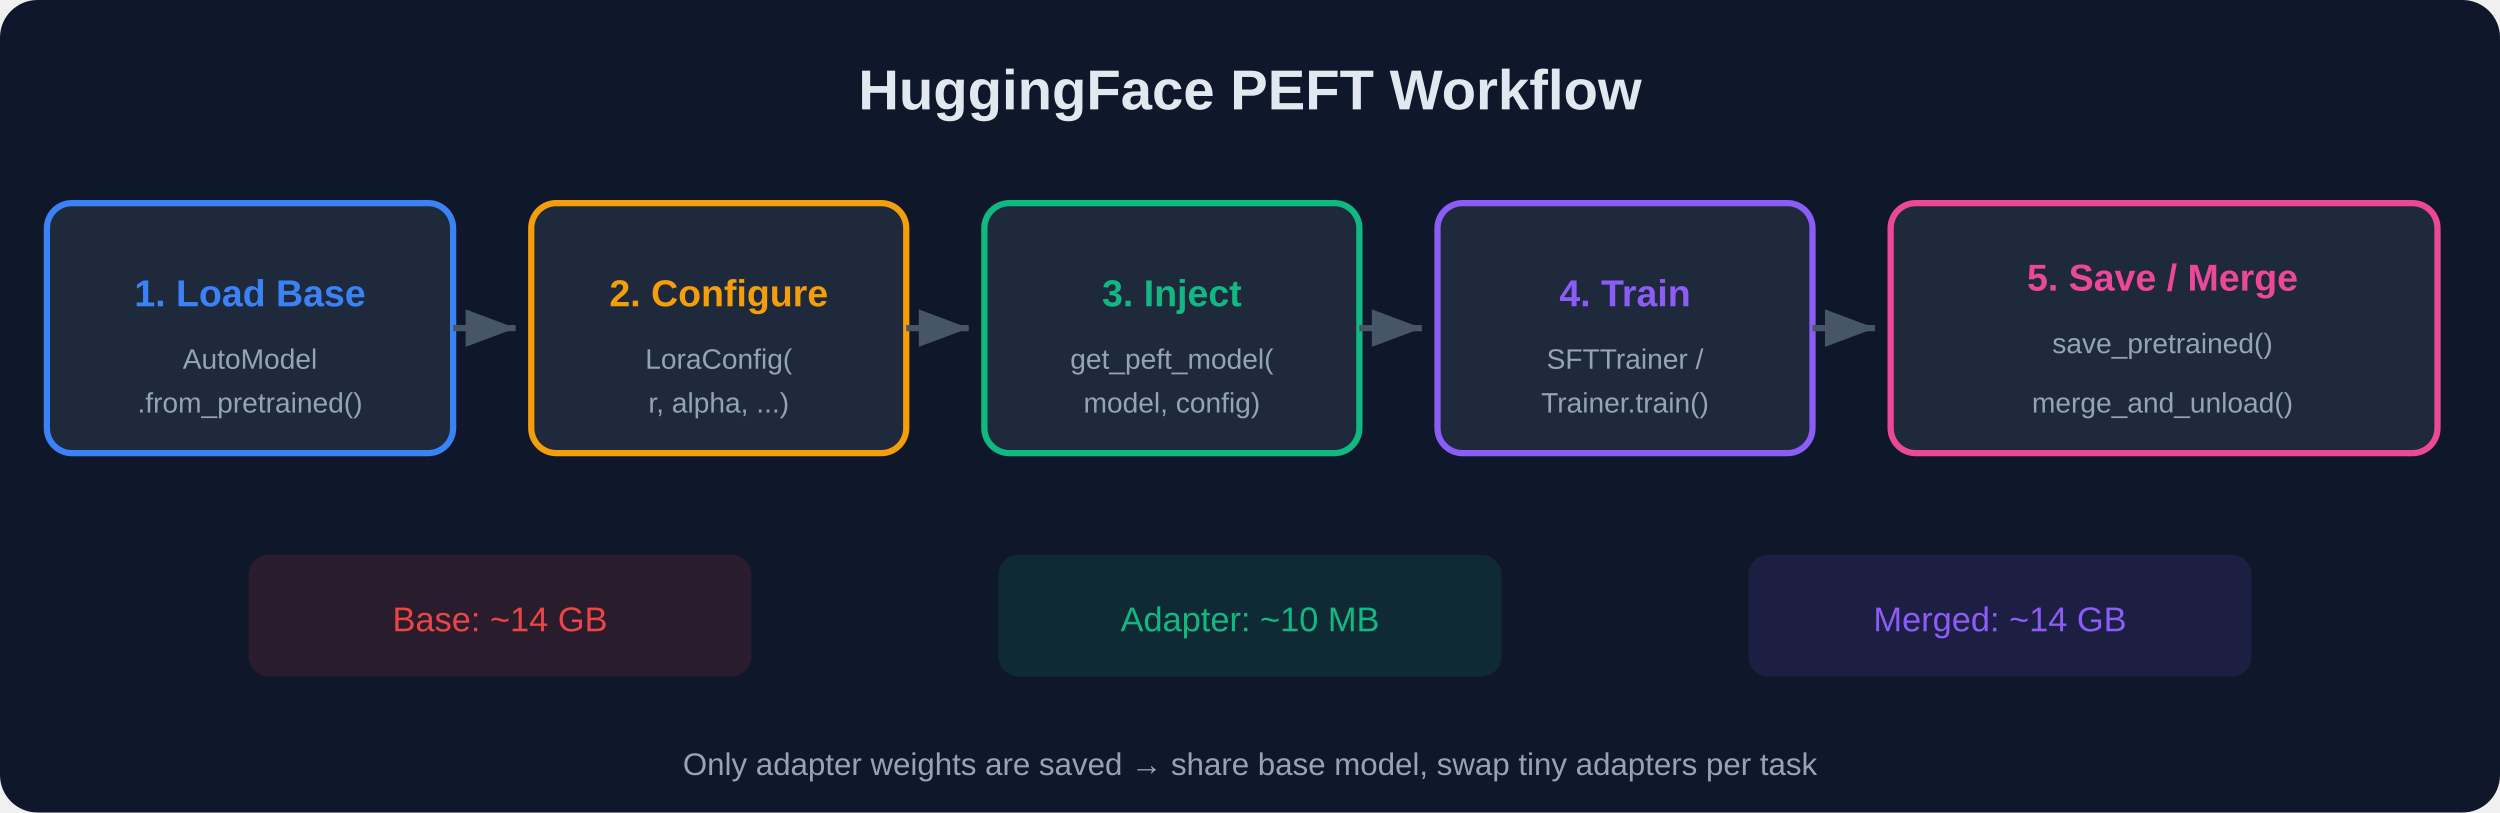
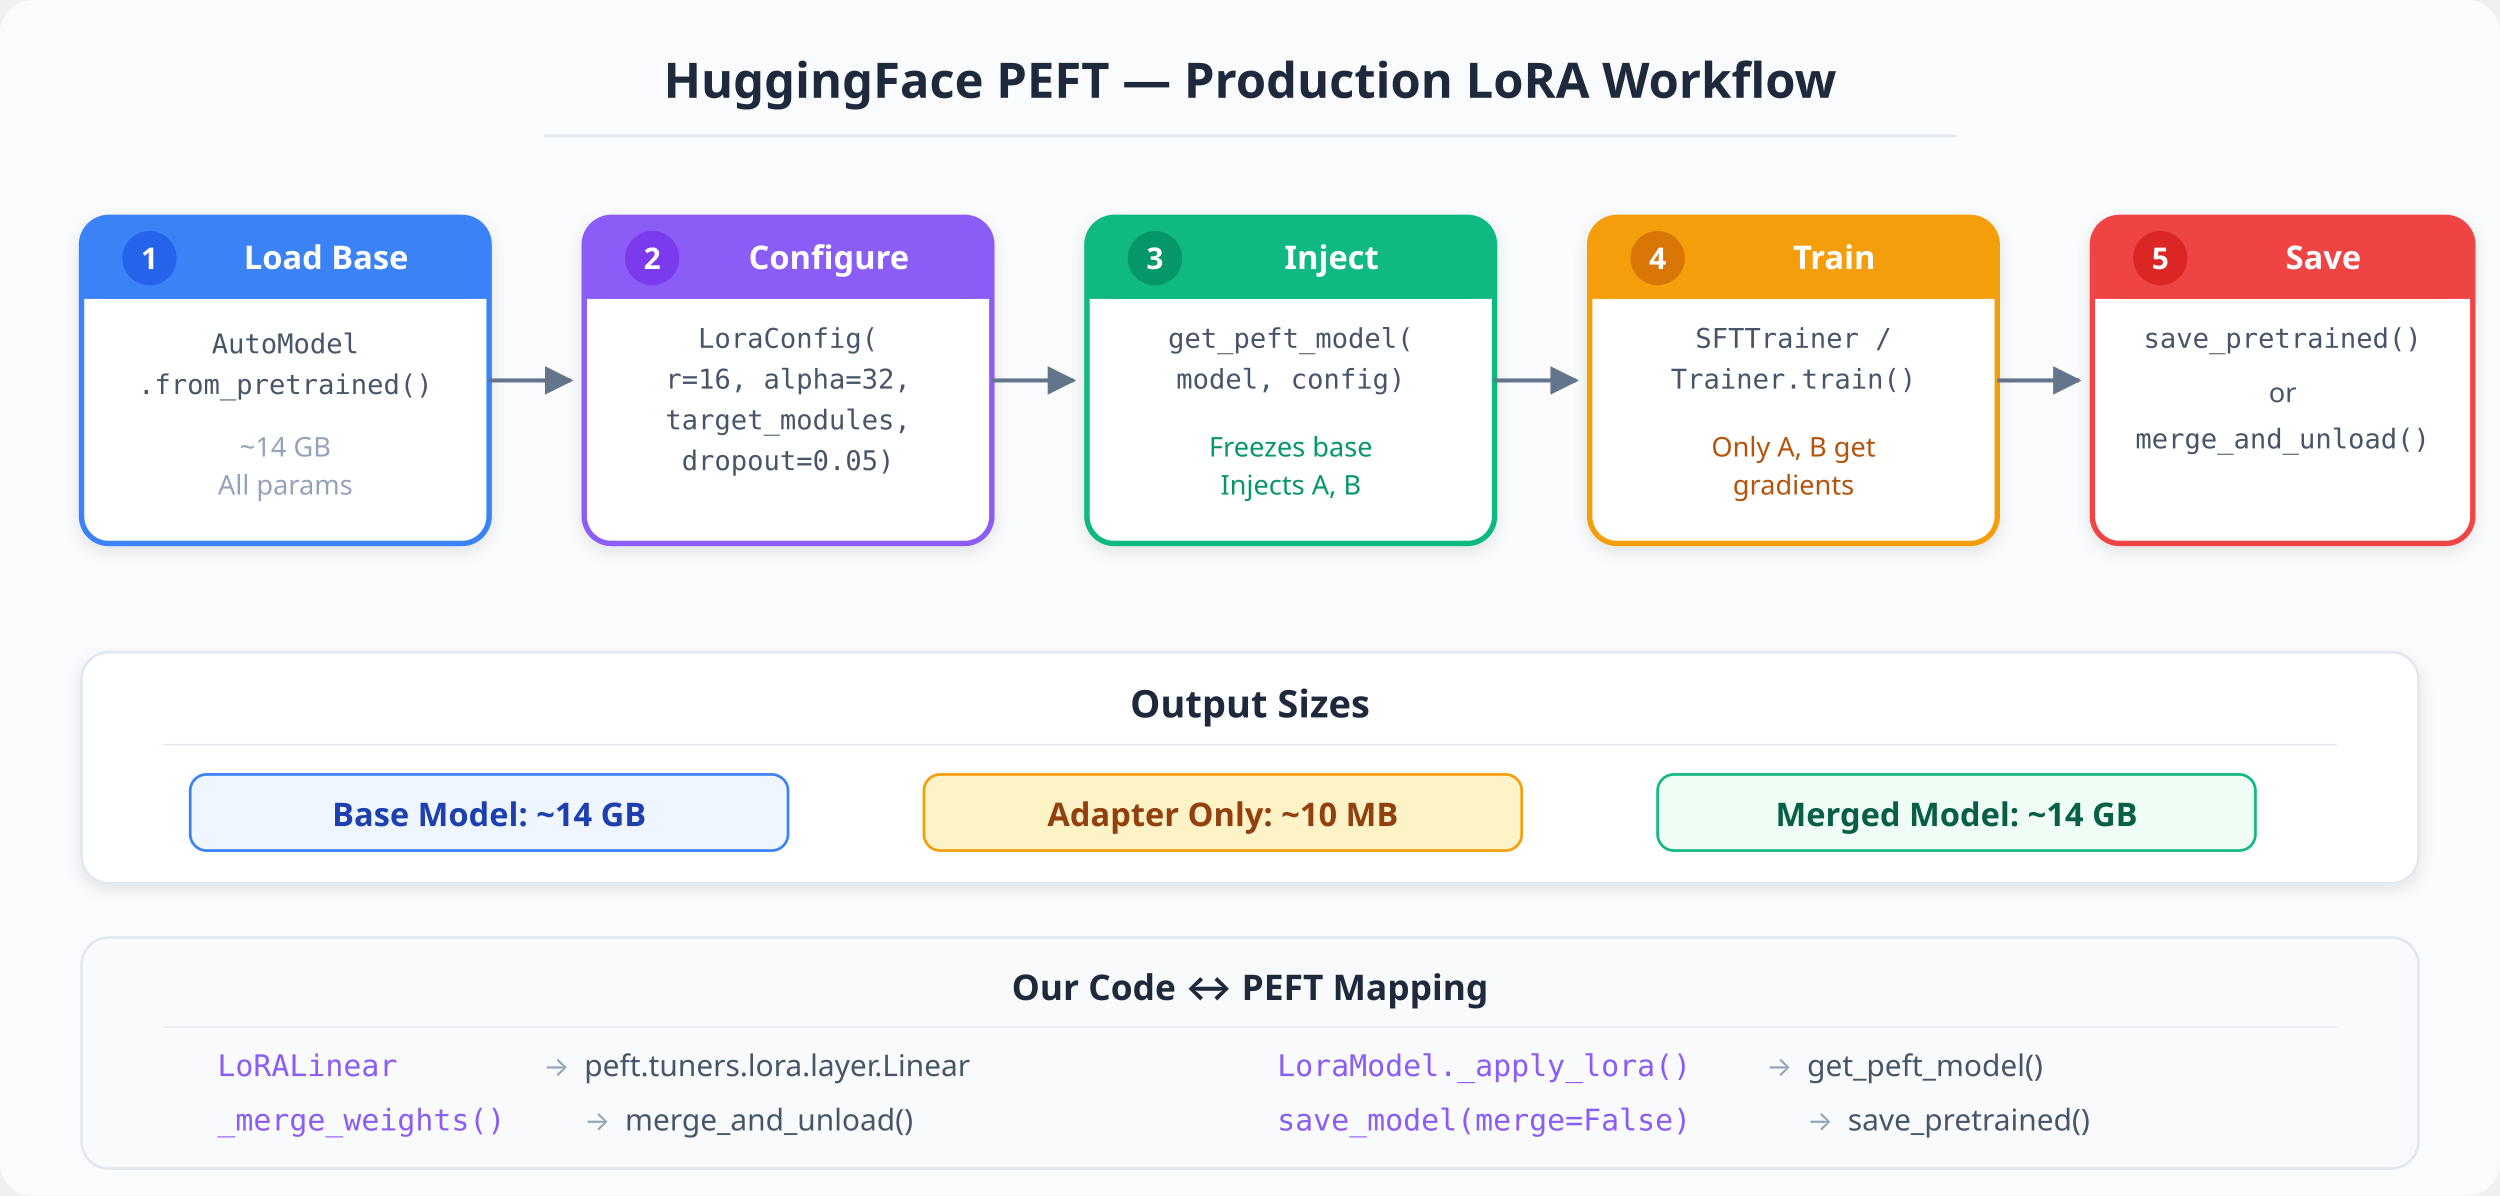
- <svg xmlns="http://www.w3.org/2000/svg" viewBox="0 0 800 260">
+ <svg xmlns="http://www.w3.org/2000/svg" viewBox="0 0 920 440" font-family="'Segoe UI', system-ui, -apple-system, sans-serif">
  <defs>
-     <marker id="apw" markerWidth="8" markerHeight="6" refX="8" refY="3" orient="auto">
-       <polygon points="0,0 8,3 0,6" fill="#475569" />
+     <filter id="shadow" x="-4%" y="-4%" width="108%" height="112%">
+       <feDropShadow dx="0" dy="2" stdDeviation="3" flood-opacity="0.1" />
+     </filter>
+     <marker id="arr" viewBox="0 0 10 10" refX="9" refY="5" markerWidth="7" markerHeight="7" orient="auto">
+       <path d="M 0 0 L 10 5 L 0 10 z" fill="#64748B" />
    </marker>
  </defs>
-   <rect width="800" height="260" rx="12" fill="#0f172a" />
-   <text x="400" y="35" text-anchor="middle" fill="#e2e8f0" font-family="Arial,sans-serif" font-size="18" font-weight="bold">HuggingFace PEFT Workflow</text>
-   <rect x="15" y="65" width="130" height="80" rx="8" fill="#1e293b" stroke="#3b82f6" stroke-width="2" />
-   <text x="80" y="98" text-anchor="middle" fill="#3b82f6" font-family="Arial,sans-serif" font-size="12" font-weight="bold">1. Load Base</text>
-   <text x="80" y="118" text-anchor="middle" fill="#94a3b8" font-family="Arial,sans-serif" font-size="9">AutoModel</text>
-   <text x="80" y="132" text-anchor="middle" fill="#94a3b8" font-family="Arial,sans-serif" font-size="9">.from_pretrained()</text>
-   <line x1="145" y1="105" x2="165" y2="105" stroke="#475569" stroke-width="2" marker-end="url(#apw)" />
-   <rect x="170" y="65" width="120" height="80" rx="8" fill="#1e293b" stroke="#f59e0b" stroke-width="2" />
-   <text x="230" y="98" text-anchor="middle" fill="#f59e0b" font-family="Arial,sans-serif" font-size="12" font-weight="bold">2. Configure</text>
-   <text x="230" y="118" text-anchor="middle" fill="#94a3b8" font-family="Arial,sans-serif" font-size="9">LoraConfig(</text>
-   <text x="230" y="132" text-anchor="middle" fill="#94a3b8" font-family="Arial,sans-serif" font-size="9">r, alpha, ...)</text>
-   <line x1="290" y1="105" x2="310" y2="105" stroke="#475569" stroke-width="2" marker-end="url(#apw)" />
-   <rect x="315" y="65" width="120" height="80" rx="8" fill="#1e293b" stroke="#10b981" stroke-width="2" />
-   <text x="375" y="98" text-anchor="middle" fill="#10b981" font-family="Arial,sans-serif" font-size="12" font-weight="bold">3. Inject</text>
-   <text x="375" y="118" text-anchor="middle" fill="#94a3b8" font-family="Arial,sans-serif" font-size="9">get_peft_model(</text>
-   <text x="375" y="132" text-anchor="middle" fill="#94a3b8" font-family="Arial,sans-serif" font-size="9">model, config)</text>
-   <line x1="435" y1="105" x2="455" y2="105" stroke="#475569" stroke-width="2" marker-end="url(#apw)" />
-   <rect x="460" y="65" width="120" height="80" rx="8" fill="#1e293b" stroke="#8b5cf6" stroke-width="2" />
-   <text x="520" y="98" text-anchor="middle" fill="#8b5cf6" font-family="Arial,sans-serif" font-size="12" font-weight="bold">4. Train</text>
-   <text x="520" y="118" text-anchor="middle" fill="#94a3b8" font-family="Arial,sans-serif" font-size="9">SFTTrainer /</text>
-   <text x="520" y="132" text-anchor="middle" fill="#94a3b8" font-family="Arial,sans-serif" font-size="9">Trainer.train()</text>
-   <line x1="580" y1="105" x2="600" y2="105" stroke="#475569" stroke-width="2" marker-end="url(#apw)" />
-   <rect x="605" y="65" width="175" height="80" rx="8" fill="#1e293b" stroke="#ec4899" stroke-width="2" />
-   <text x="692" y="93" text-anchor="middle" fill="#ec4899" font-family="Arial,sans-serif" font-size="12" font-weight="bold">5. Save / Merge</text>
-   <text x="692" y="113" text-anchor="middle" fill="#94a3b8" font-family="Arial,sans-serif" font-size="9">save_pretrained()</text>
-   <text x="692" y="132" text-anchor="middle" fill="#94a3b8" font-family="Arial,sans-serif" font-size="9">merge_and_unload()</text>
-   <rect x="80" y="178" width="160" height="38" rx="6" fill="#ef4444" opacity="0.12" stroke="#ef4444" stroke-width="1" />
-   <text x="160" y="202" text-anchor="middle" fill="#ef4444" font-family="Arial,sans-serif" font-size="11">Base: ~14 GB</text>
-   <rect x="320" y="178" width="160" height="38" rx="6" fill="#10b981" opacity="0.12" stroke="#10b981" stroke-width="1" />
-   <text x="400" y="202" text-anchor="middle" fill="#10b981" font-family="Arial,sans-serif" font-size="11">Adapter: ~10 MB</text>
-   <rect x="560" y="178" width="160" height="38" rx="6" fill="#8b5cf6" opacity="0.12" stroke="#8b5cf6" stroke-width="1" />
-   <text x="640" y="202" text-anchor="middle" fill="#8b5cf6" font-family="Arial,sans-serif" font-size="11">Merged: ~14 GB</text>
-   <text x="400" y="248" text-anchor="middle" fill="#94a3b8" font-family="Arial,sans-serif" font-size="10">Only adapter weights are saved → share base model, swap tiny adapters per task</text>
+   <rect width="920" height="440" rx="12" fill="#FAFBFC" />
+   <text x="460" y="36" text-anchor="middle" font-size="18" font-weight="700" fill="#1E293B">HuggingFace PEFT — Production LoRA Workflow</text>
+   <line x1="200" y1="50" x2="720" y2="50" stroke="#E2E8F0" stroke-width="1" />
+   <rect x="30" y="80" width="150" height="120" rx="10" fill="white" stroke="#3B82F6" stroke-width="2" filter="url(#shadow)" />
+   <rect x="30" y="80" width="150" height="30" rx="10" fill="#3B82F6" />
+   <rect x="30" y="100" width="150" height="10" fill="#3B82F6" />
+   <circle cx="55" cy="95" r="10" fill="#2563EB" />
+   <text x="55" y="99" text-anchor="middle" font-size="11" font-weight="700" fill="#FFF">1</text>
+   <text x="120" y="99" text-anchor="middle" font-size="12" font-weight="700" fill="#FFF">Load Base</text>
+   <text x="105" y="130" text-anchor="middle" font-size="10" fill="#475569" font-family="'Cascadia Code', monospace">AutoModel</text>
+   <text x="105" y="145" text-anchor="middle" font-size="10" fill="#475569" font-family="'Cascadia Code', monospace">.from_pretrained()</text>
+   <text x="105" y="168" text-anchor="middle" font-size="10" fill="#94A3B8">~14 GB</text>
+   <text x="105" y="182" text-anchor="middle" font-size="10" fill="#94A3B8">All params</text>
+   <line x1="180" y1="140" x2="210" y2="140" stroke="#64748B" stroke-width="1.5" marker-end="url(#arr)" />
+   <rect x="215" y="80" width="150" height="120" rx="10" fill="white" stroke="#8B5CF6" stroke-width="2" filter="url(#shadow)" />
+   <rect x="215" y="80" width="150" height="30" rx="10" fill="#8B5CF6" />
+   <rect x="215" y="100" width="150" height="10" fill="#8B5CF6" />
+   <circle cx="240" cy="95" r="10" fill="#7C3AED" />
+   <text x="240" y="99" text-anchor="middle" font-size="11" font-weight="700" fill="#FFF">2</text>
+   <text x="305" y="99" text-anchor="middle" font-size="12" font-weight="700" fill="#FFF">Configure</text>
+   <text x="290" y="128" text-anchor="middle" font-size="10" fill="#475569" font-family="'Cascadia Code', monospace">LoraConfig(</text>
+   <text x="290" y="143" text-anchor="middle" font-size="10" fill="#475569" font-family="'Cascadia Code', monospace">  r=16, alpha=32,</text>
+   <text x="290" y="158" text-anchor="middle" font-size="10" fill="#475569" font-family="'Cascadia Code', monospace">  target_modules,</text>
+   <text x="290" y="173" text-anchor="middle" font-size="10" fill="#475569" font-family="'Cascadia Code', monospace">  dropout=0.05)</text>
+   <line x1="365" y1="140" x2="395" y2="140" stroke="#64748B" stroke-width="1.5" marker-end="url(#arr)" />
+   <rect x="400" y="80" width="150" height="120" rx="10" fill="white" stroke="#10B981" stroke-width="2" filter="url(#shadow)" />
+   <rect x="400" y="80" width="150" height="30" rx="10" fill="#10B981" />
+   <rect x="400" y="100" width="150" height="10" fill="#10B981" />
+   <circle cx="425" cy="95" r="10" fill="#059669" />
+   <text x="425" y="99" text-anchor="middle" font-size="11" font-weight="700" fill="#FFF">3</text>
+   <text x="490" y="99" text-anchor="middle" font-size="12" font-weight="700" fill="#FFF">Inject</text>
+   <text x="475" y="128" text-anchor="middle" font-size="10" fill="#475569" font-family="'Cascadia Code', monospace">get_peft_model(</text>
+   <text x="475" y="143" text-anchor="middle" font-size="10" fill="#475569" font-family="'Cascadia Code', monospace">  model, config)</text>
+   <text x="475" y="168" text-anchor="middle" font-size="10" fill="#059669">Freezes base</text>
+   <text x="475" y="182" text-anchor="middle" font-size="10" fill="#059669">Injects A, B</text>
+   <line x1="550" y1="140" x2="580" y2="140" stroke="#64748B" stroke-width="1.5" marker-end="url(#arr)" />
+   <rect x="585" y="80" width="150" height="120" rx="10" fill="white" stroke="#F59E0B" stroke-width="2" filter="url(#shadow)" />
+   <rect x="585" y="80" width="150" height="30" rx="10" fill="#F59E0B" />
+   <rect x="585" y="100" width="150" height="10" fill="#F59E0B" />
+   <circle cx="610" cy="95" r="10" fill="#D97706" />
+   <text x="610" y="99" text-anchor="middle" font-size="11" font-weight="700" fill="#FFF">4</text>
+   <text x="675" y="99" text-anchor="middle" font-size="12" font-weight="700" fill="#FFF">Train</text>
+   <text x="660" y="128" text-anchor="middle" font-size="10" fill="#475569" font-family="'Cascadia Code', monospace">SFTTrainer /</text>
+   <text x="660" y="143" text-anchor="middle" font-size="10" fill="#475569" font-family="'Cascadia Code', monospace">Trainer.train()</text>
+   <text x="660" y="168" text-anchor="middle" font-size="10" fill="#B45309">Only A, B get</text>
+   <text x="660" y="182" text-anchor="middle" font-size="10" fill="#B45309">gradients</text>
+   <line x1="735" y1="140" x2="765" y2="140" stroke="#64748B" stroke-width="1.5" marker-end="url(#arr)" />
+   <rect x="770" y="80" width="140" height="120" rx="10" fill="white" stroke="#EF4444" stroke-width="2" filter="url(#shadow)" />
+   <rect x="770" y="80" width="140" height="30" rx="10" fill="#EF4444" />
+   <rect x="770" y="100" width="140" height="10" fill="#EF4444" />
+   <circle cx="795" cy="95" r="10" fill="#DC2626" />
+   <text x="795" y="99" text-anchor="middle" font-size="11" font-weight="700" fill="#FFF">5</text>
+   <text x="855" y="99" text-anchor="middle" font-size="12" font-weight="700" fill="#FFF">Save</text>
+   <text x="840" y="128" text-anchor="middle" font-size="10" fill="#475569" font-family="'Cascadia Code', monospace">save_pretrained()</text>
+   <text x="840" y="148" text-anchor="middle" font-size="10" fill="#475569">or</text>
+   <text x="840" y="165" text-anchor="middle" font-size="10" fill="#475569" font-family="'Cascadia Code', monospace">merge_and_unload()</text>
+   <rect x="30" y="240" width="860" height="85" rx="10" fill="white" stroke="#E2E8F0" stroke-width="1" filter="url(#shadow)" />
+   <text x="460" y="264" text-anchor="middle" font-size="14" font-weight="700" fill="#1E293B">Output Sizes</text>
+   <line x1="60" y1="274" x2="860" y2="274" stroke="#E2E8F0" stroke-width="0.5" />
+   <rect x="70" y="285" width="220" height="28" rx="6" fill="#EFF6FF" stroke="#3B82F6" stroke-width="1" />
+   <text x="180" y="304" text-anchor="middle" font-size="12" fill="#1E40AF" font-weight="600">Base Model: ~14 GB</text>
+   <rect x="340" y="285" width="220" height="28" rx="6" fill="#FEF3C7" stroke="#F59E0B" stroke-width="1" />
+   <text x="450" y="304" text-anchor="middle" font-size="12" fill="#92400E" font-weight="600">Adapter Only: ~10 MB</text>
+   <rect x="610" y="285" width="220" height="28" rx="6" fill="#F0FDF4" stroke="#10B981" stroke-width="1" />
+   <text x="720" y="304" text-anchor="middle" font-size="12" fill="#065F46" font-weight="600">Merged Model: ~14 GB</text>
+   <rect x="30" y="345" width="860" height="85" rx="10" fill="#F8FAFC" stroke="#E2E8F0" stroke-width="1" />
+   <text x="460" y="368" text-anchor="middle" font-size="13" font-weight="700" fill="#1E293B">Our Code ↔ PEFT Mapping</text>
+   <line x1="60" y1="378" x2="860" y2="378" stroke="#E2E8F0" stroke-width="0.5" />
+   <text x="80" y="396" font-size="11" fill="#8B5CF6" font-family="'Cascadia Code', monospace">LoRALinear</text>
+   <text x="200" y="396" font-size="10" fill="#94A3B8">→</text>
+   <text x="215" y="396" font-size="11" fill="#475569">peft.tuners.lora.layer.Linear</text>
+   <text x="470" y="396" font-size="11" fill="#8B5CF6" font-family="'Cascadia Code', monospace">LoraModel._apply_lora()</text>
+   <text x="650" y="396" font-size="10" fill="#94A3B8">→</text>
+   <text x="665" y="396" font-size="11" fill="#475569">get_peft_model()</text>
+   <text x="80" y="416" font-size="11" fill="#8B5CF6" font-family="'Cascadia Code', monospace">_merge_weights()</text>
+   <text x="215" y="416" font-size="10" fill="#94A3B8">→</text>
+   <text x="230" y="416" font-size="11" fill="#475569">merge_and_unload()</text>
+   <text x="470" y="416" font-size="11" fill="#8B5CF6" font-family="'Cascadia Code', monospace">save_model(merge=False)</text>
+   <text x="665" y="416" font-size="10" fill="#94A3B8">→</text>
+   <text x="680" y="416" font-size="11" fill="#475569">save_pretrained()</text>
</svg>
